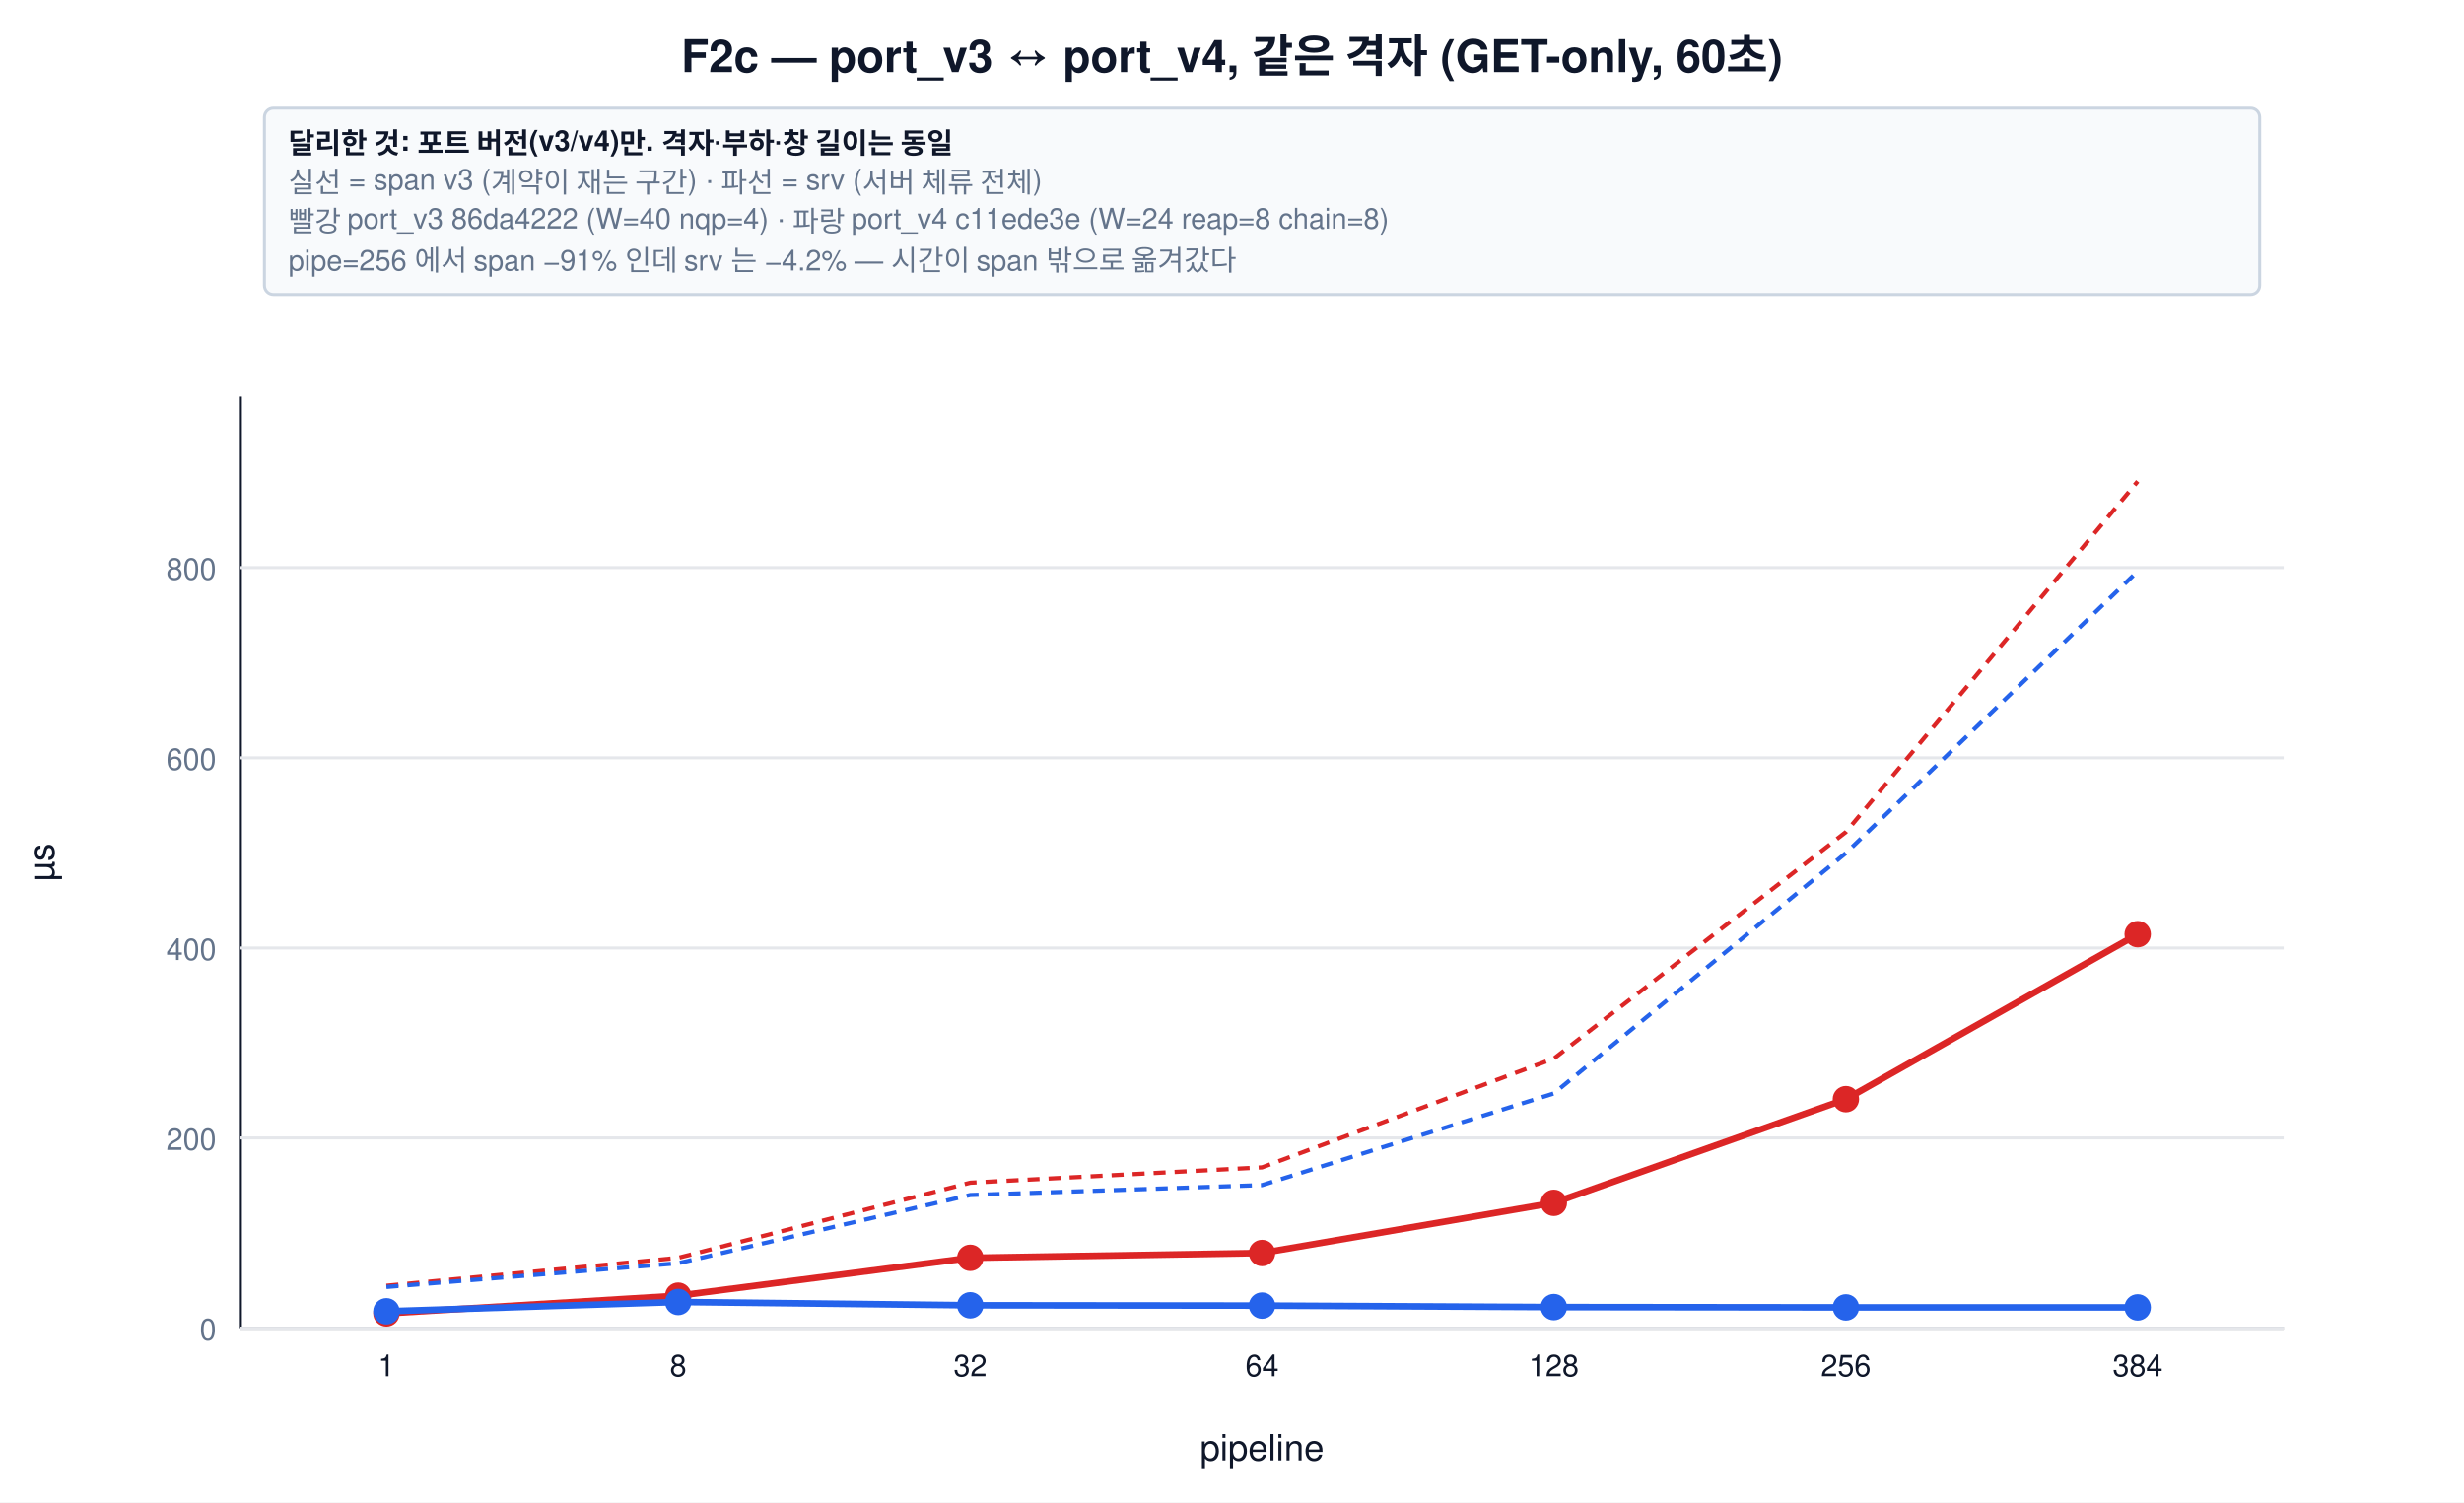
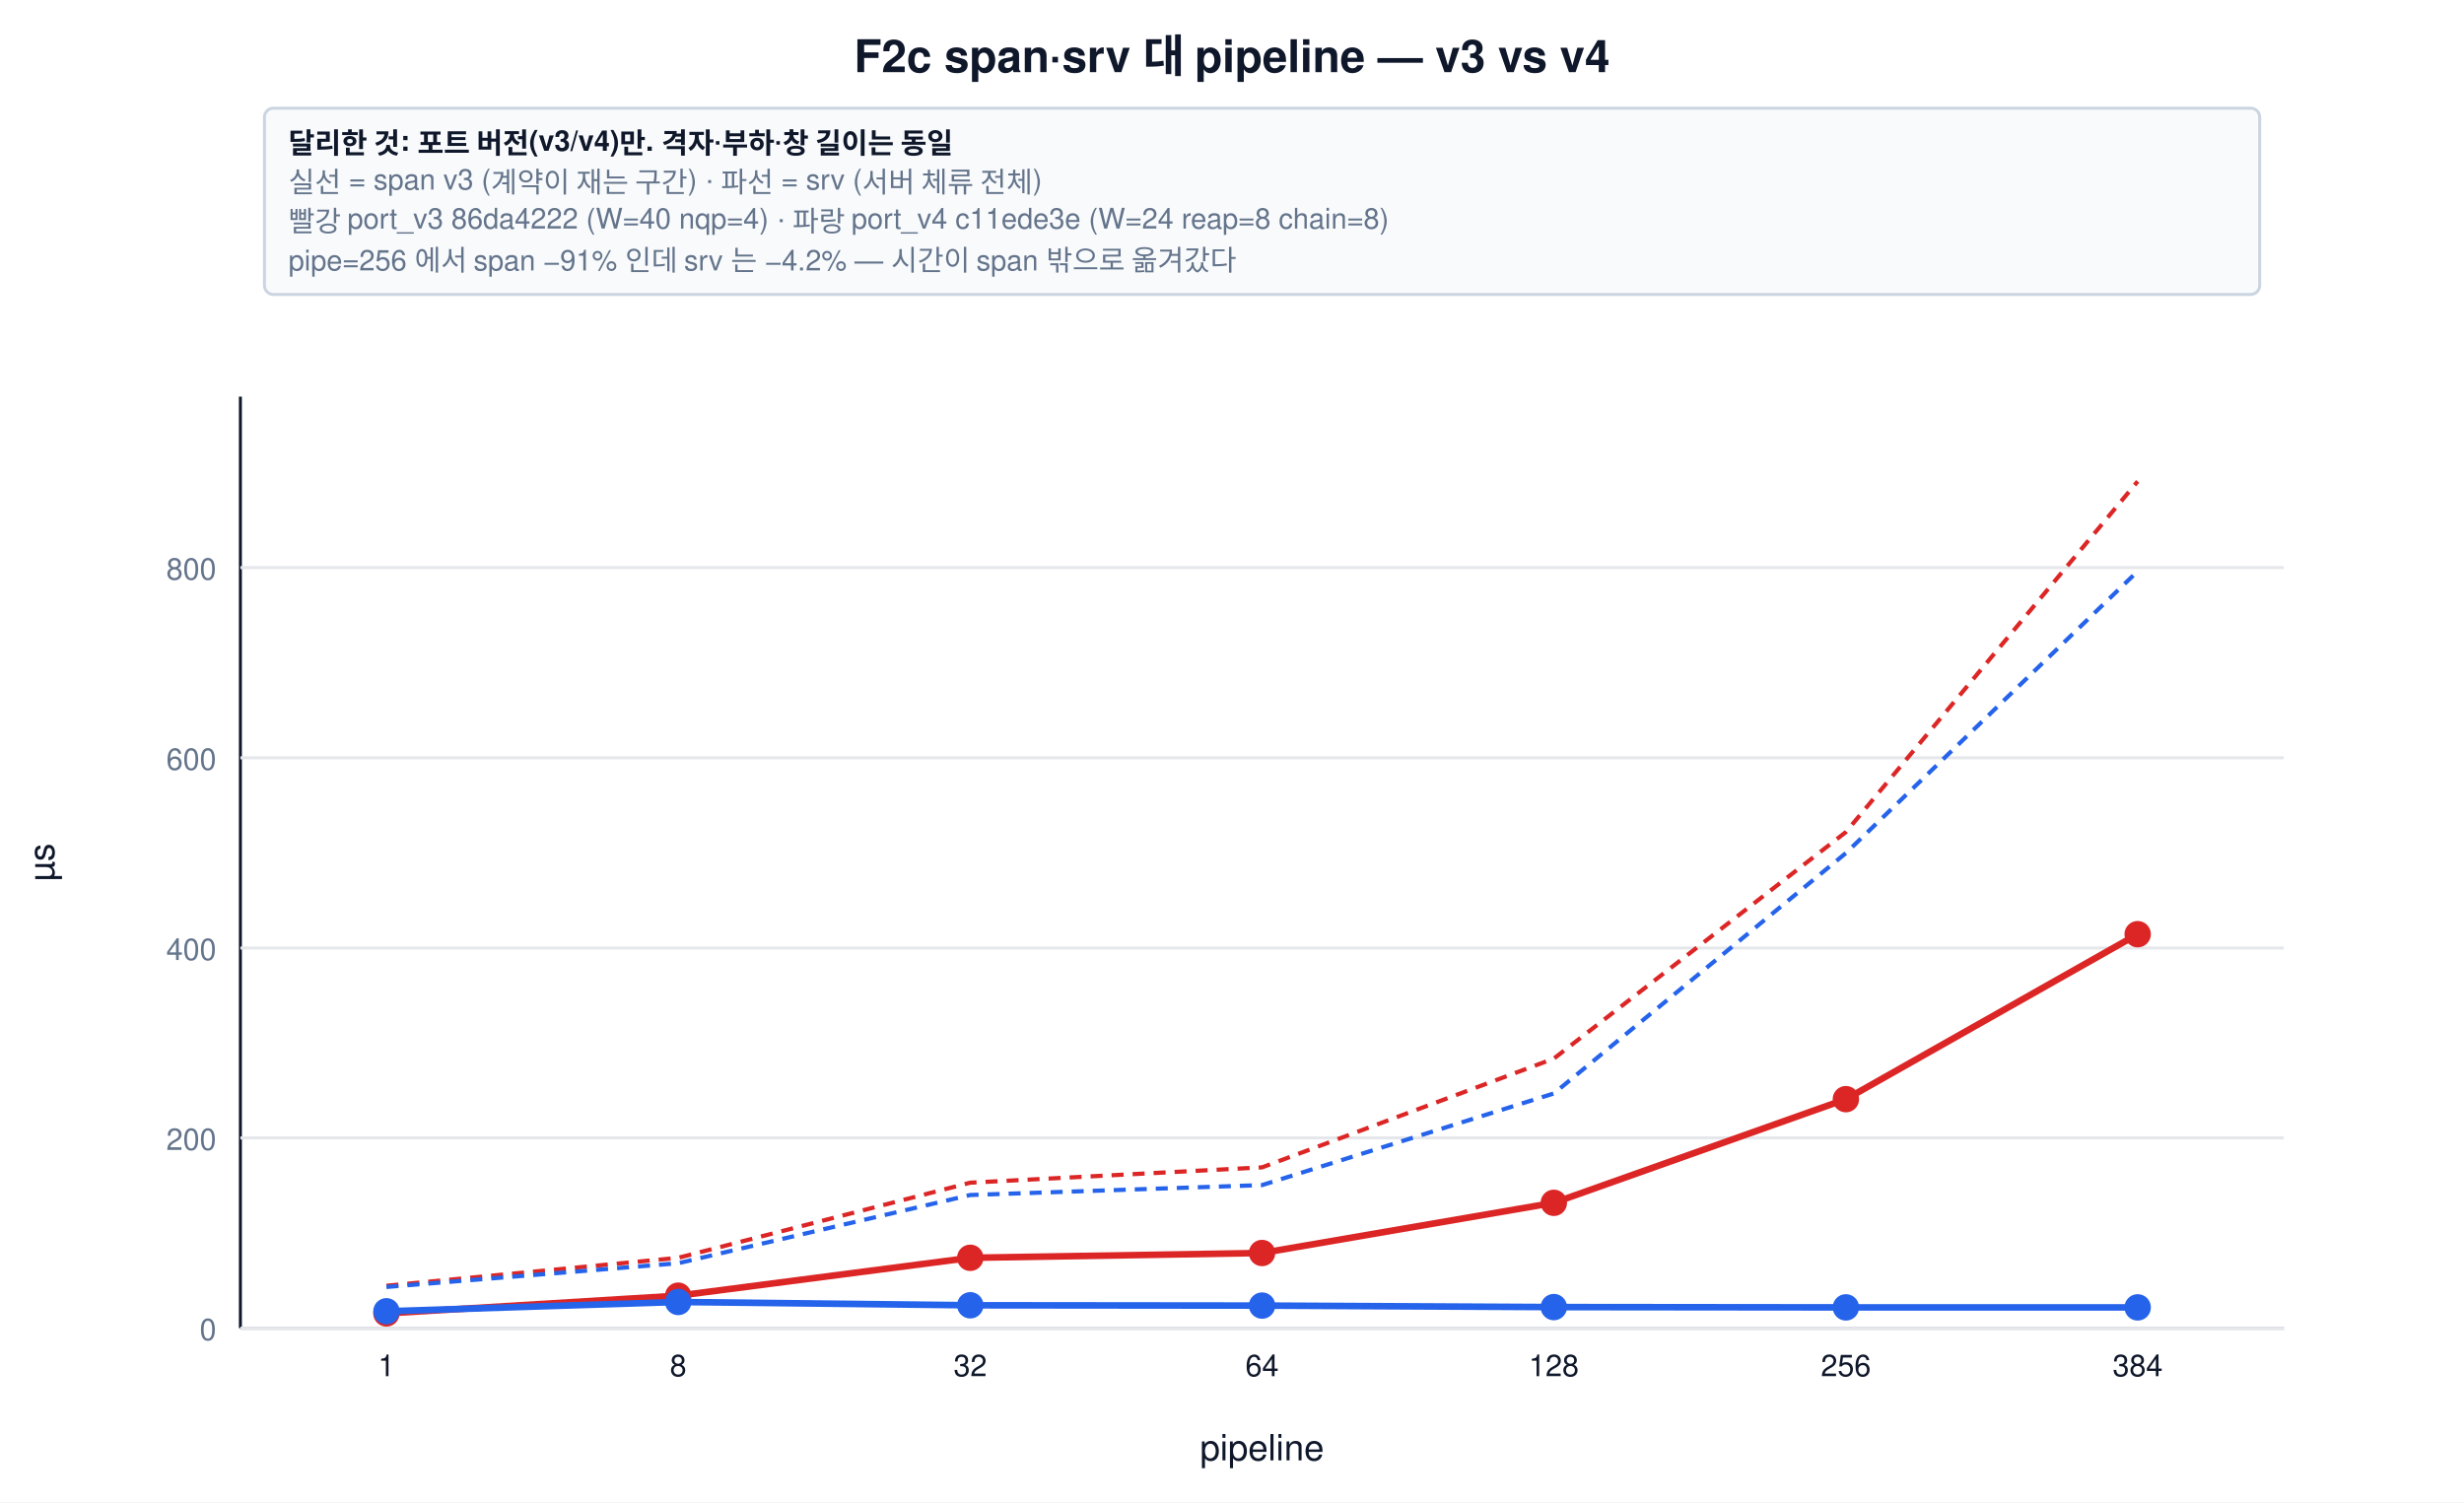
<svg xmlns="http://www.w3.org/2000/svg" width="820" height="500" viewBox="0 0 820 500" font-family="Helvetica,Arial,sans-serif">
  <rect width="820" height="500" fill="white" />
-   <text x="410.0" y="24.0" font-size="15" fill="#0f172a" text-anchor="middle" font-weight="600">F2c — port_v3 ↔ port_v4, 같은 격자 (GET-only, 60초)</text>
+   <text x="410.0" y="24.0" font-size="15" fill="#0f172a" text-anchor="middle" font-weight="600">F2c  span·srv 대 pipeline — v3 vs v4</text>
  <line x1="80.0" y1="442.0" x2="760.0" y2="442.0" stroke="#0f172a" stroke-width="1" />
  <line x1="80.0" y1="132.0" x2="80.0" y2="442.0" stroke="#0f172a" stroke-width="1" />
  <text x="420.0" y="486.0" font-size="12" fill="#0f172a" text-anchor="middle" font-weight="400">pipeline</text>
  <text x="18" y="287.0" font-size="12" fill="#0f172a" text-anchor="middle" transform="rotate(-90 18 287.0)">µs</text>
  <line x1="80.0" y1="442.0" x2="760.0" y2="442.0" stroke="#e5e7eb" stroke-width="1" />
  <text x="72.0" y="446.0" font-size="10" fill="#64748b" text-anchor="end" font-weight="400">0</text>
  <line x1="80.0" y1="378.7" x2="760.0" y2="378.7" stroke="#e5e7eb" stroke-width="1" />
  <text x="72.0" y="382.7" font-size="10" fill="#64748b" text-anchor="end" font-weight="400">200</text>
  <line x1="80.0" y1="315.5" x2="760.0" y2="315.5" stroke="#e5e7eb" stroke-width="1" />
  <text x="72.0" y="319.5" font-size="10" fill="#64748b" text-anchor="end" font-weight="400">400</text>
  <line x1="80.0" y1="252.2" x2="760.0" y2="252.2" stroke="#e5e7eb" stroke-width="1" />
  <text x="72.0" y="256.2" font-size="10" fill="#64748b" text-anchor="end" font-weight="400">600</text>
  <line x1="80.0" y1="188.9" x2="760.0" y2="188.9" stroke="#e5e7eb" stroke-width="1" />
  <text x="72.0" y="192.9" font-size="10" fill="#64748b" text-anchor="end" font-weight="400">800</text>
  <path d="M 128.6,437.1 L 225.7,431.2 L 322.9,418.6 L 420.0,417.0 L 517.1,400.3 L 614.3,365.8 L 711.4,310.9" fill="none" stroke="#dc2626" stroke-width="2.2" />
  <circle cx="128.6" cy="437.1" r="3.6" fill="#dc2626" stroke="#dc2626" stroke-width="1.6" />
  <circle cx="225.7" cy="431.2" r="3.6" fill="#dc2626" stroke="#dc2626" stroke-width="1.6" />
  <circle cx="322.9" cy="418.6" r="3.6" fill="#dc2626" stroke="#dc2626" stroke-width="1.6" />
  <circle cx="420.0" cy="417.0" r="3.6" fill="#dc2626" stroke="#dc2626" stroke-width="1.6" />
  <circle cx="517.1" cy="400.3" r="3.6" fill="#dc2626" stroke="#dc2626" stroke-width="1.6" />
  <circle cx="614.3" cy="365.8" r="3.6" fill="#dc2626" stroke="#dc2626" stroke-width="1.6" />
  <circle cx="711.4" cy="310.9" r="3.6" fill="#dc2626" stroke="#dc2626" stroke-width="1.6" />
  <path d="M 128.6,436.4 L 225.7,433.3 L 322.9,434.4 L 420.0,434.5 L 517.1,435.0 L 614.3,435.1 L 711.4,435.1" fill="none" stroke="#2563eb" stroke-width="2.2" />
  <circle cx="128.6" cy="436.4" r="3.6" fill="#2563eb" stroke="#2563eb" stroke-width="1.6" />
  <circle cx="225.7" cy="433.3" r="3.6" fill="#2563eb" stroke="#2563eb" stroke-width="1.6" />
  <circle cx="322.9" cy="434.4" r="3.6" fill="#2563eb" stroke="#2563eb" stroke-width="1.6" />
  <circle cx="420.0" cy="434.5" r="3.6" fill="#2563eb" stroke="#2563eb" stroke-width="1.6" />
  <circle cx="517.1" cy="435.0" r="3.6" fill="#2563eb" stroke="#2563eb" stroke-width="1.6" />
  <circle cx="614.3" cy="435.1" r="3.6" fill="#2563eb" stroke="#2563eb" stroke-width="1.6" />
  <circle cx="711.4" cy="435.1" r="3.6" fill="#2563eb" stroke="#2563eb" stroke-width="1.6" />
  <path d="M 128.6,427.9 L 225.7,418.6 L 322.9,393.6 L 420.0,388.5 L 517.1,352.3 L 614.3,276.9 L 711.4,160.2" fill="none" stroke="#dc2626" stroke-width="1.4" stroke-dasharray="4 3" />
  <path d="M 128.6,428.3 L 225.7,420.4 L 322.9,397.7 L 420.0,394.4 L 517.1,363.9 L 614.3,283.9 L 711.4,190.1" fill="none" stroke="#2563eb" stroke-width="1.4" stroke-dasharray="4 3" />
  <text x="128.6" y="458.0" font-size="10" fill="#0f172a" text-anchor="middle" font-weight="400">1</text>
  <text x="225.7" y="458.0" font-size="10" fill="#0f172a" text-anchor="middle" font-weight="400">8</text>
  <text x="322.9" y="458.0" font-size="10" fill="#0f172a" text-anchor="middle" font-weight="400">32</text>
  <text x="420.0" y="458.0" font-size="10" fill="#0f172a" text-anchor="middle" font-weight="400">64</text>
  <text x="517.1" y="458.0" font-size="10" fill="#0f172a" text-anchor="middle" font-weight="400">128</text>
  <text x="614.3" y="458.0" font-size="10" fill="#0f172a" text-anchor="middle" font-weight="400">256</text>
  <text x="711.4" y="458.0" font-size="10" fill="#0f172a" text-anchor="middle" font-weight="400">384</text>
  <rect x="88.0" y="36.0" width="664.0" height="62" fill="#f8fafc" stroke="#cbd5e1" stroke-width="1" rx="3" />
  <text x="96.0" y="51.0" font-size="9.5" fill="#0f172a" text-anchor="start" font-weight="600">달리한 것: 포트 버전(v3/v4)만. 격자·부하·창 길이는 동일</text>
  <text x="96.0" y="64.0" font-size="9.5" fill="#64748b" text-anchor="start" font-weight="400">실선 = span v3 (계약이 재는 구간) · 파선 = srv (서버 체류 전체)</text>
  <text x="96.0" y="77.0" font-size="9.5" fill="#64748b" text-anchor="start" font-weight="400">빨강 port_v3 86da4222 (W=40 nqp=4) · 파랑 port_v4 c11ede3e (W=24 reap=8 chain=8)</text>
  <text x="96.0" y="90.0" font-size="9.5" fill="#64748b" text-anchor="start" font-weight="400">pipe=256 에서 span −91% 인데 srv 는 −4.2% — 시간이 span 밖으로 옮겨갔다</text>
</svg>
